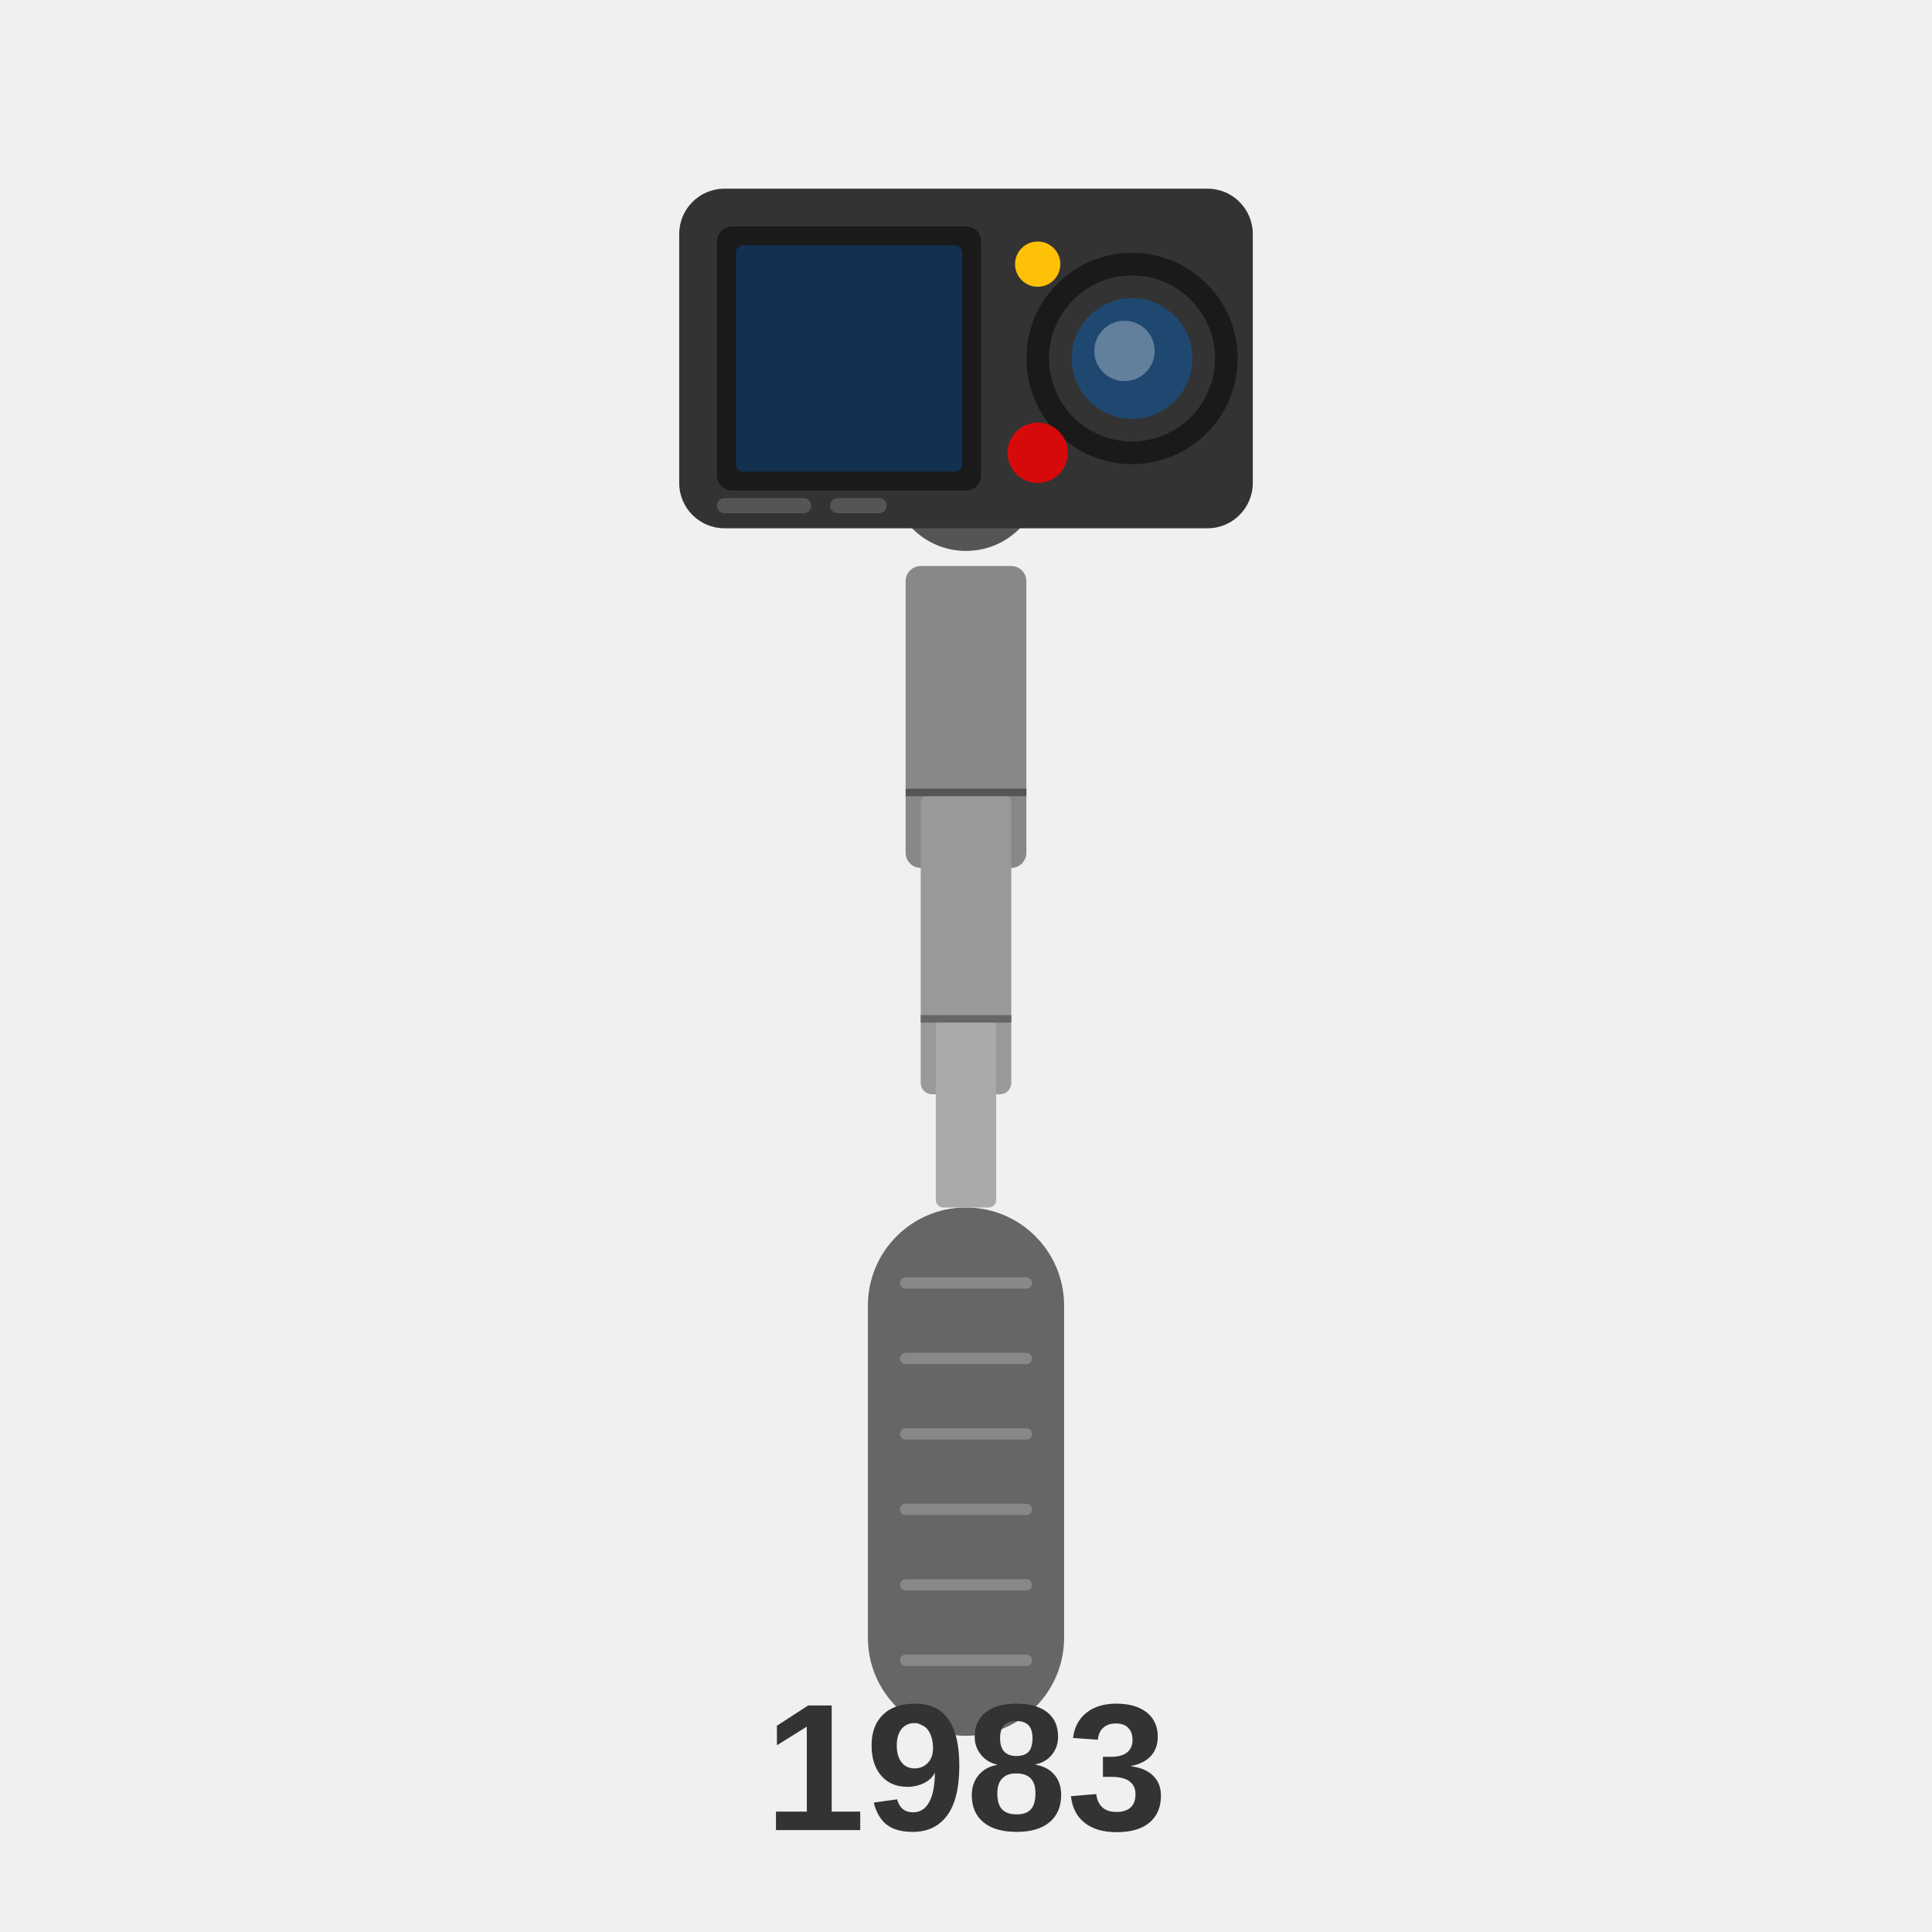
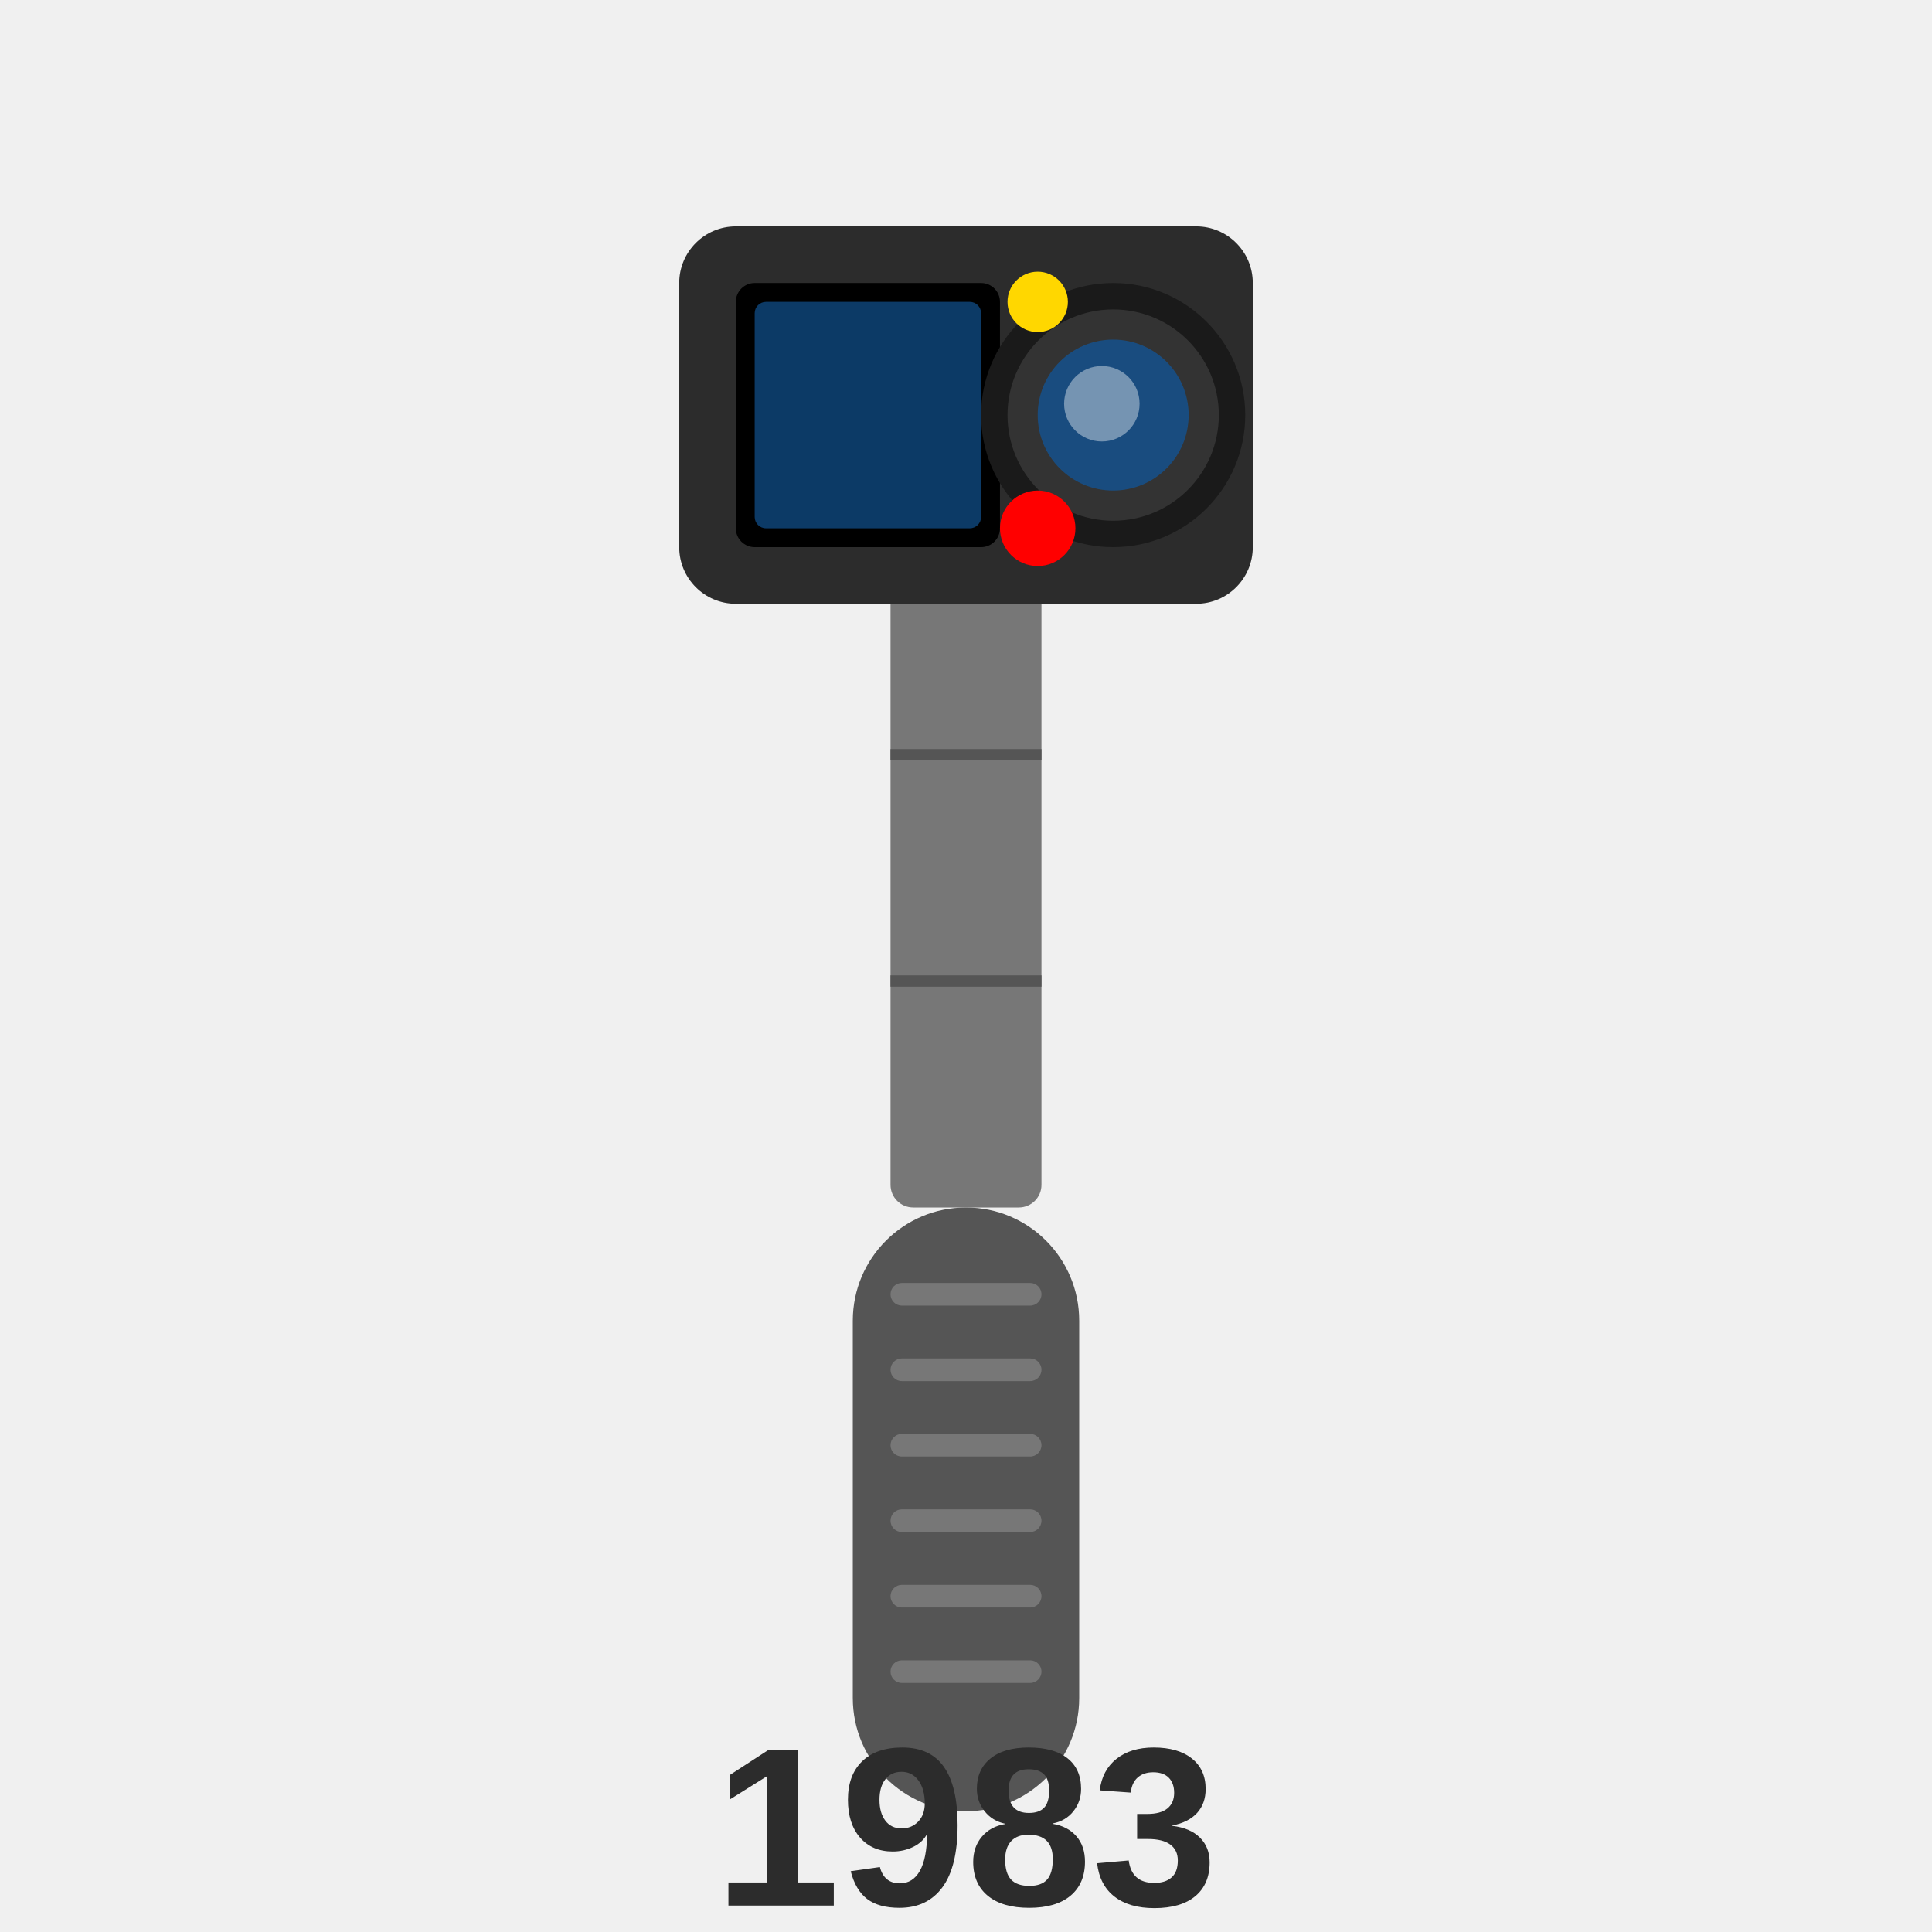
<svg xmlns="http://www.w3.org/2000/svg" viewBox="0 0 512 512" width="512" height="512">
-   <g transform="translate(230, 320)">
-     <rect x="0" y="0" width="52" height="140" rx="26" fill="#666666" />
-     <line x1="10" y1="20" x2="42" y2="20" stroke="#888888" stroke-width="3" stroke-linecap="round" />
-     <line x1="10" y1="40" x2="42" y2="40" stroke="#888888" stroke-width="3" stroke-linecap="round" />
-     <line x1="10" y1="60" x2="42" y2="60" stroke="#888888" stroke-width="3" stroke-linecap="round" />
-     <line x1="10" y1="80" x2="42" y2="80" stroke="#888888" stroke-width="3" stroke-linecap="round" />
-     <line x1="10" y1="100" x2="42" y2="100" stroke="#888888" stroke-width="3" stroke-linecap="round" />
-     <line x1="10" y1="120" x2="42" y2="120" stroke="#888888" stroke-width="3" stroke-linecap="round" />
-   </g>
-   <g transform="translate(240, 150)">
-     <rect x="0" y="0" width="32" height="80" rx="4" fill="#888888" />
-     <rect x="4" y="60" width="24" height="80" rx="3" fill="#999999" />
-     <rect x="8" y="120" width="16" height="50" rx="2" fill="#aaaaaa" />
-     <line x1="0" y1="60" x2="32" y2="60" stroke="#555555" stroke-width="2" />
-     <line x1="4" y1="120" x2="28" y2="120" stroke="#666666" stroke-width="2" />
-   </g>
-   <g transform="translate(230, 100)">
-     <circle cx="26" cy="26" r="20" fill="#555555" />
-     <circle cx="26" cy="26" r="14" fill="#666666" />
-   </g>
-   <g transform="translate(180, 50)">
-     <rect x="0" y="0" width="152" height="90" rx="12" fill="#333333" />
-     <rect x="10" y="10" width="70" height="70" rx="4" fill="#1a1a1a" />
-     <rect x="15" y="15" width="60" height="60" rx="2" fill="#0066cc" opacity="0.3" />
-     <circle cx="120" cy="45" r="28" fill="#1a1a1a" />
-     <circle cx="120" cy="45" r="22" fill="#333333" />
-     <circle cx="120" cy="45" r="16" fill="#0066cc" opacity="0.4" />
-     <circle cx="118" cy="43" r="8" fill="#ffffff" opacity="0.3" />
-     <circle cx="95" cy="20" r="6" fill="#ffc107" />
-     <circle cx="95" cy="70" r="8" fill="#ff0000" opacity="0.8" />
-     <rect x="10" y="82" width="25" height="4" rx="2" fill="#555555" />
-     <rect x="40" y="82" width="15" height="4" rx="2" fill="#555555" />
-   </g>
-   <text x="256" y="485" font-family="Arial, sans-serif" font-size="48" font-weight="bold" fill="#333333" text-anchor="middle">1983</text>
+   <rect x="226" y="320" width="60" height="160" rx="30" fill="#555555" />
+   <rect x="236" y="340" width="40" height="6" rx="3" fill="#777777" />
+   <rect x="236" y="360" width="40" height="6" rx="3" fill="#777777" />
+   <rect x="236" y="380" width="40" height="6" rx="3" fill="#777777" />
+   <rect x="236" y="400" width="40" height="6" rx="3" fill="#777777" />
+   <rect x="236" y="420" width="40" height="6" rx="3" fill="#777777" />
+   <rect x="236" y="440" width="40" height="6" rx="3" fill="#777777" />
+   <rect x="236" y="140" width="40" height="180" rx="6" fill="#777777" />
+   <line x1="236" y1="200" x2="276" y2="200" stroke="#555555" stroke-width="3" />
+   <line x1="236" y1="260" x2="276" y2="260" stroke="#555555" stroke-width="3" />
+   <circle cx="256" cy="120" r="24" fill="#666666" />
+   <rect x="180" y="60" width="152" height="100" rx="15" fill="#2c2c2c" />
+   <rect x="195" y="75" width="70" height="70" rx="5" fill="#000000" />
+   <rect x="200" y="80" width="60" height="60" rx="3" fill="#1e90ff" opacity="0.4" />
+   <circle cx="295" cy="110" r="35" fill="#1a1a1a" />
+   <circle cx="295" cy="110" r="28" fill="#333333" />
+   <circle cx="295" cy="110" r="20" fill="#0066cc" opacity="0.5" />
+   <circle cx="292" cy="107" r="10" fill="#ffffff" opacity="0.4" />
+   <circle cx="275" cy="80" r="8" fill="#ffd700" />
+   <circle cx="275" cy="140" r="10" fill="#ff0000" />
+   <text x="256" y="505" font-family="Arial, sans-serif" font-size="60" font-weight="bold" fill="#2c2c2c" text-anchor="middle">1983</text>
</svg>
